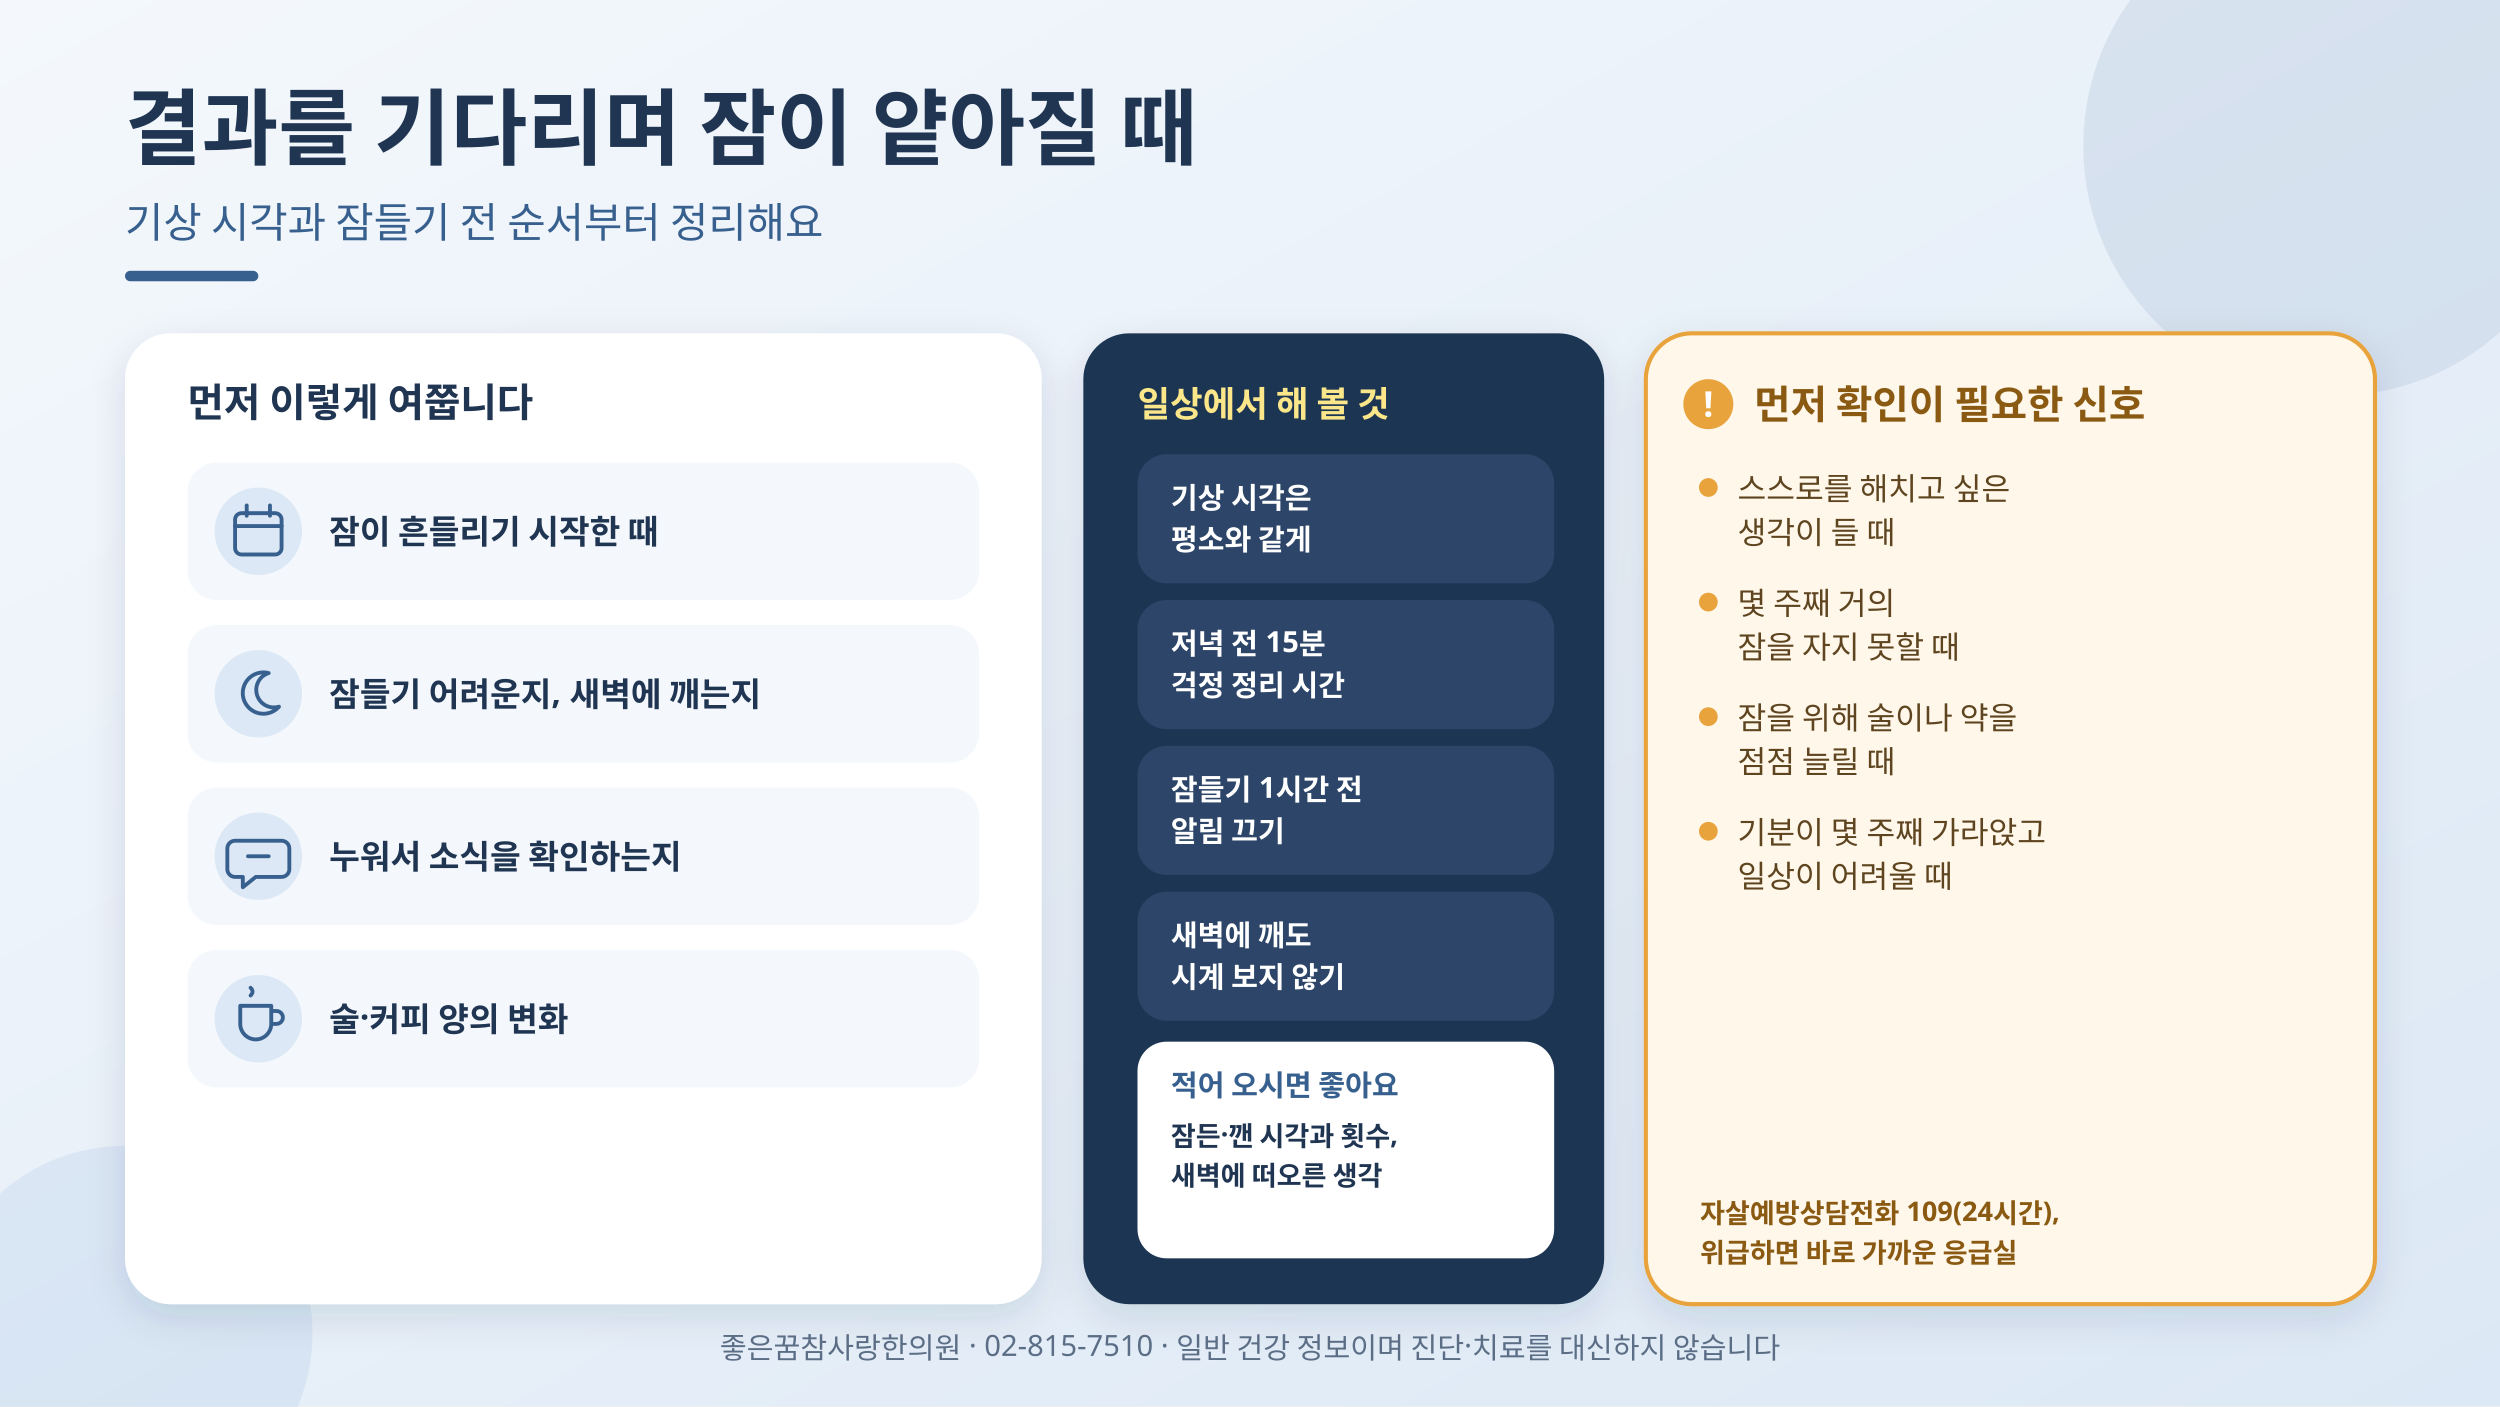
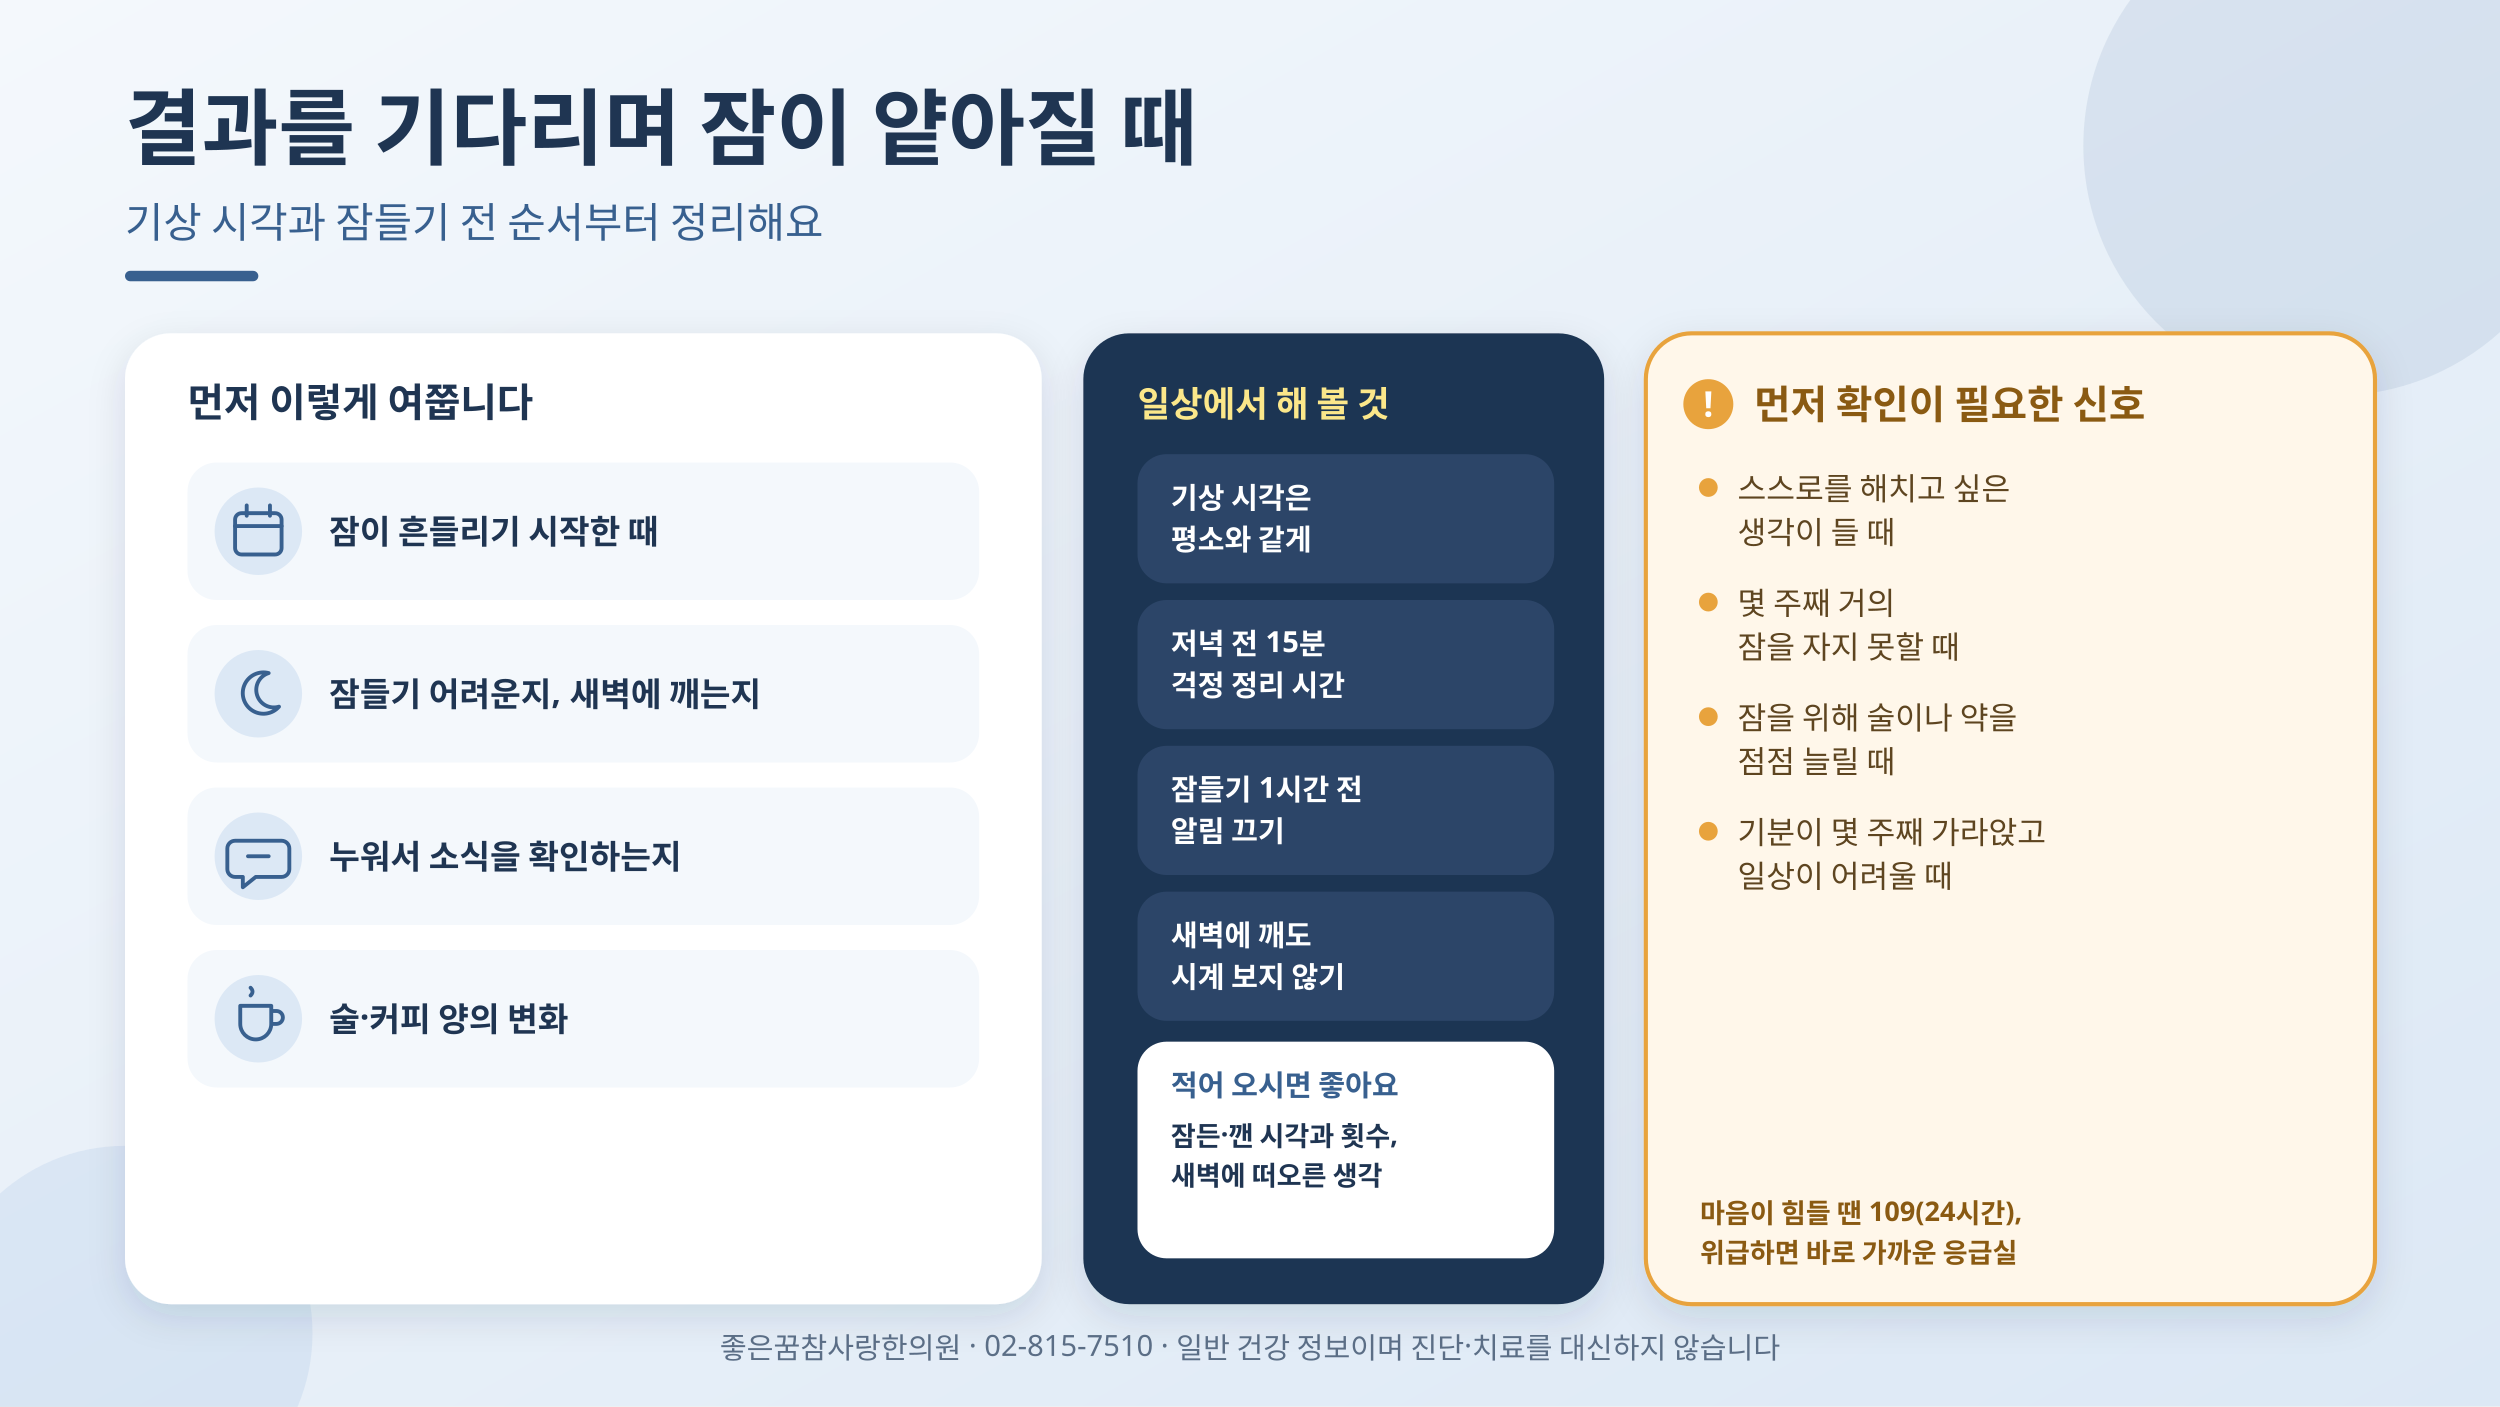
<svg xmlns="http://www.w3.org/2000/svg" viewBox="0 0 1200 675" width="1200" height="675">
  <defs>
    <linearGradient id="bg" x1="0" y1="0" x2="1" y2="1">
      <stop offset="0" stop-color="#F4F8FC" />
      <stop offset="1" stop-color="#DCE8F5" />
    </linearGradient>
    <filter id="sh" x="-10%" y="-10%" width="120%" height="130%">
      <feDropShadow dx="0" dy="6" stdDeviation="9" flood-color="#1F3552" flood-opacity="0.12" />
    </filter>
  </defs>
  <rect width="1200" height="675" fill="url(#bg)" />
  <circle cx="1120" cy="70" r="120" fill="#38608F" opacity="0.10" />
  <circle cx="60" cy="640" r="90" fill="#90B2DD" opacity="0.18" />
  <text x="60" y="76" font-family="'Nanum Myeongjo','Noto Serif KR','Malgun Gothic',serif" font-size="40" font-weight="800" fill="#1F3552" text-anchor="start">
    <tspan x="60" dy="0">결과를 기다리며 잠이 얕아질 때</tspan>
  </text>
  <text x="60" y="114" font-family="'Noto Sans KR','Malgun Gothic','Apple SD Gothic Neo',sans-serif" font-size="20" font-weight="400" fill="#38608F" text-anchor="start">
    <tspan x="60" dy="0">기상 시각과 잠들기 전 순서부터 정리해요</tspan>
  </text>
  <rect x="60" y="130" width="64" height="5" rx="2.5" fill="#38608F" />
  <rect x="60" y="160" width="440" height="466" rx="22" fill="#FFFFFF" filter="url(#sh)" />
  <text x="90" y="200" font-family="'Noto Sans KR','Malgun Gothic','Apple SD Gothic Neo',sans-serif" font-size="19" font-weight="800" fill="#1F3552" text-anchor="start">
    <tspan x="90" dy="0">먼저 이렇게 여쭙니다</tspan>
  </text>
  <rect x="90" y="222" width="380" height="66" rx="14" fill="#F4F8FC" />
  <circle cx="124" cy="255" r="21" fill="#DCE8F5" />
  <g transform="translate(124 255) scale(0.62)" fill="none" stroke="#38608F" stroke-width="3" stroke-linecap="round" stroke-linejoin="round">
    <rect x="-18" y="-14" width="36" height="32" rx="5" />
    <path d="M-18 -4 h36 M-9 -20 v8 M9 -20 v8" />
  </g>
  <text x="158" y="261" font-family="'Noto Sans KR','Malgun Gothic','Apple SD Gothic Neo',sans-serif" font-size="16" font-weight="700" fill="#1F3552" text-anchor="start">
    <tspan x="158" dy="0">잠이 흔들리기 시작한 때</tspan>
  </text>
  <rect x="90" y="300" width="380" height="66" rx="14" fill="#F4F8FC" />
  <circle cx="124" cy="333" r="21" fill="#DCE8F5" />
  <g transform="translate(124 333) scale(0.62)" fill="none" stroke="#38608F" stroke-width="3" stroke-linecap="round" stroke-linejoin="round">
    <path d="M8 -16 a16 16 0 1 0 8 26 a13 13 0 1 1 -8 -26 z" />
  </g>
  <text x="158" y="339" font-family="'Noto Sans KR','Malgun Gothic','Apple SD Gothic Neo',sans-serif" font-size="16" font-weight="700" fill="#1F3552" text-anchor="start">
    <tspan x="158" dy="0">잠들기 어려운지, 새벽에 깨는지</tspan>
  </text>
  <rect x="90" y="378" width="380" height="66" rx="14" fill="#F4F8FC" />
  <circle cx="124" cy="411" r="21" fill="#DCE8F5" />
  <g transform="translate(124 411) scale(0.62)" fill="none" stroke="#38608F" stroke-width="3" stroke-linecap="round" stroke-linejoin="round">
    <path d="M-18 -12 h36 a6 6 0 0 1 6 6 v16 a6 6 0 0 1 -6 6 h-20 l-10 8 v-8 h-6 a6 6 0 0 1 -6 -6 v-16 a6 6 0 0 1 6 -6 z" />
    <path d="M-8 0 h16" />
  </g>
  <text x="158" y="417" font-family="'Noto Sans KR','Malgun Gothic','Apple SD Gothic Neo',sans-serif" font-size="16" font-weight="700" fill="#1F3552" text-anchor="start">
    <tspan x="158" dy="0">누워서 소식을 확인하는지</tspan>
  </text>
  <rect x="90" y="456" width="380" height="66" rx="14" fill="#F4F8FC" />
  <circle cx="124" cy="489" r="21" fill="#DCE8F5" />
  <g transform="translate(124 489) scale(0.62)" fill="none" stroke="#38608F" stroke-width="3" stroke-linecap="round" stroke-linejoin="round">
    <path d="M-14 -10 h24 v14 a12 12 0 0 1 -24 0 z M10 -6 h4 a5 5 0 0 1 0 10 h-4" />
    <path d="M-6 -18 q3 -3 0 -6" />
  </g>
  <text x="158" y="495" font-family="'Noto Sans KR','Malgun Gothic','Apple SD Gothic Neo',sans-serif" font-size="16" font-weight="700" fill="#1F3552" text-anchor="start">
    <tspan x="158" dy="0">술·커피 양의 변화</tspan>
  </text>
  <rect x="520" y="160" width="250" height="466" rx="22" fill="#1F3552" filter="url(#sh)" />
  <text x="546" y="200" font-family="'Noto Sans KR','Malgun Gothic','Apple SD Gothic Neo',sans-serif" font-size="17" font-weight="800" fill="#FBE78A" text-anchor="start">
    <tspan x="546" dy="0">일상에서 해 볼 것</tspan>
  </text>
  <rect x="546" y="218" width="200" height="62" rx="14" fill="#2C4568" />
  <text x="562" y="244" font-family="'Noto Sans KR','Malgun Gothic','Apple SD Gothic Neo',sans-serif" font-size="14" font-weight="600" fill="#FFFFFF" text-anchor="start">
    <tspan x="562" dy="0">기상 시각은</tspan>
    <tspan x="562" dy="20">평소와 같게</tspan>
  </text>
  <rect x="546" y="288" width="200" height="62" rx="14" fill="#2C4568" />
  <text x="562" y="314" font-family="'Noto Sans KR','Malgun Gothic','Apple SD Gothic Neo',sans-serif" font-size="14" font-weight="600" fill="#FFFFFF" text-anchor="start">
    <tspan x="562" dy="0">저녁 전 15분</tspan>
    <tspan x="562" dy="20">걱정 정리 시간</tspan>
  </text>
  <rect x="546" y="358" width="200" height="62" rx="14" fill="#2C4568" />
  <text x="562" y="384" font-family="'Noto Sans KR','Malgun Gothic','Apple SD Gothic Neo',sans-serif" font-size="14" font-weight="600" fill="#FFFFFF" text-anchor="start">
    <tspan x="562" dy="0">잠들기 1시간 전</tspan>
    <tspan x="562" dy="20">알림 끄기</tspan>
  </text>
  <rect x="546" y="428" width="200" height="62" rx="14" fill="#2C4568" />
  <text x="562" y="454" font-family="'Noto Sans KR','Malgun Gothic','Apple SD Gothic Neo',sans-serif" font-size="14" font-weight="600" fill="#FFFFFF" text-anchor="start">
    <tspan x="562" dy="0">새벽에 깨도</tspan>
    <tspan x="562" dy="20">시계 보지 않기</tspan>
  </text>
  <rect x="546" y="500" width="200" height="104" rx="14" fill="#FFFFFF" />
  <text x="562" y="526" font-family="'Noto Sans KR','Malgun Gothic','Apple SD Gothic Neo',sans-serif" font-size="14" font-weight="800" fill="#38608F" text-anchor="start">
    <tspan x="562" dy="0">적어 오시면 좋아요</tspan>
  </text>
  <text x="562" y="550" font-family="'Noto Sans KR','Malgun Gothic','Apple SD Gothic Neo',sans-serif" font-size="13" font-weight="600" fill="#1F3552" text-anchor="start">
    <tspan x="562" dy="0">잠든·깬 시각과 횟수,</tspan>
    <tspan x="562" dy="19">새벽에 떠오른 생각</tspan>
  </text>
  <rect x="790" y="160" width="350" height="466" rx="22" fill="#FFF7EA" stroke="#E8A33D" stroke-width="2" filter="url(#sh)" />
  <circle cx="820" cy="194" r="12" fill="#E8A33D" />
  <text x="820" y="200" font-family="'Noto Sans KR','Malgun Gothic','Apple SD Gothic Neo',sans-serif" font-size="17" font-weight="800" fill="#FFFFFF" text-anchor="middle">
    <tspan x="820" dy="0">!</tspan>
  </text>
  <text x="842" y="201" font-family="'Noto Sans KR','Malgun Gothic','Apple SD Gothic Neo',sans-serif" font-size="19" font-weight="800" fill="#8A5A12" text-anchor="start">
    <tspan x="842" dy="0">먼저 확인이 필요한 신호</tspan>
  </text>
  <circle cx="820" cy="234" r="4.5" fill="#E8A33D" />
  <text x="834" y="240" font-family="'Noto Sans KR','Malgun Gothic','Apple SD Gothic Neo',sans-serif" font-size="15" font-weight="500" fill="#5E4520" text-anchor="start">
    <tspan x="834" dy="0">스스로를 해치고 싶은</tspan>
    <tspan x="834" dy="21">생각이 들 때</tspan>
  </text>
  <circle cx="820" cy="289" r="4.5" fill="#E8A33D" />
  <text x="834" y="295" font-family="'Noto Sans KR','Malgun Gothic','Apple SD Gothic Neo',sans-serif" font-size="15" font-weight="500" fill="#5E4520" text-anchor="start">
    <tspan x="834" dy="0">몇 주째 거의</tspan>
    <tspan x="834" dy="21">잠을 자지 못할 때</tspan>
  </text>
  <circle cx="820" cy="344" r="4.5" fill="#E8A33D" />
  <text x="834" y="350" font-family="'Noto Sans KR','Malgun Gothic','Apple SD Gothic Neo',sans-serif" font-size="15" font-weight="500" fill="#5E4520" text-anchor="start">
    <tspan x="834" dy="0">잠을 위해 술이나 약을</tspan>
    <tspan x="834" dy="21">점점 늘릴 때</tspan>
  </text>
  <circle cx="820" cy="399" r="4.5" fill="#E8A33D" />
  <text x="834" y="405" font-family="'Noto Sans KR','Malgun Gothic','Apple SD Gothic Neo',sans-serif" font-size="15" font-weight="500" fill="#5E4520" text-anchor="start">
    <tspan x="834" dy="0">기분이 몇 주째 가라앉고</tspan>
    <tspan x="834" dy="21">일상이 어려울 때</tspan>
  </text>
  <text x="816" y="587" font-family="'Noto Sans KR','Malgun Gothic','Apple SD Gothic Neo',sans-serif" font-size="13" font-weight="700" fill="#8A5A12" text-anchor="start">
-     <tspan x="816" dy="0">자살예방상담전화 109(24시간),</tspan>
+     <tspan x="816" dy="0">마음이 힘들 땐 109(24시간),</tspan>
    <tspan x="816" dy="19">위급하면 바로 가까운 응급실</tspan>
  </text>
  <text x="600" y="652" font-family="'Noto Sans KR','Malgun Gothic','Apple SD Gothic Neo',sans-serif" font-size="14" font-weight="400" fill="#5B6E86" text-anchor="middle">
    <tspan x="600" dy="0">좋은꿈참사랑한의원 · 02-815-7510 · 일반 건강 정보이며 진단·치료를 대신하지 않습니다</tspan>
  </text>
</svg>
